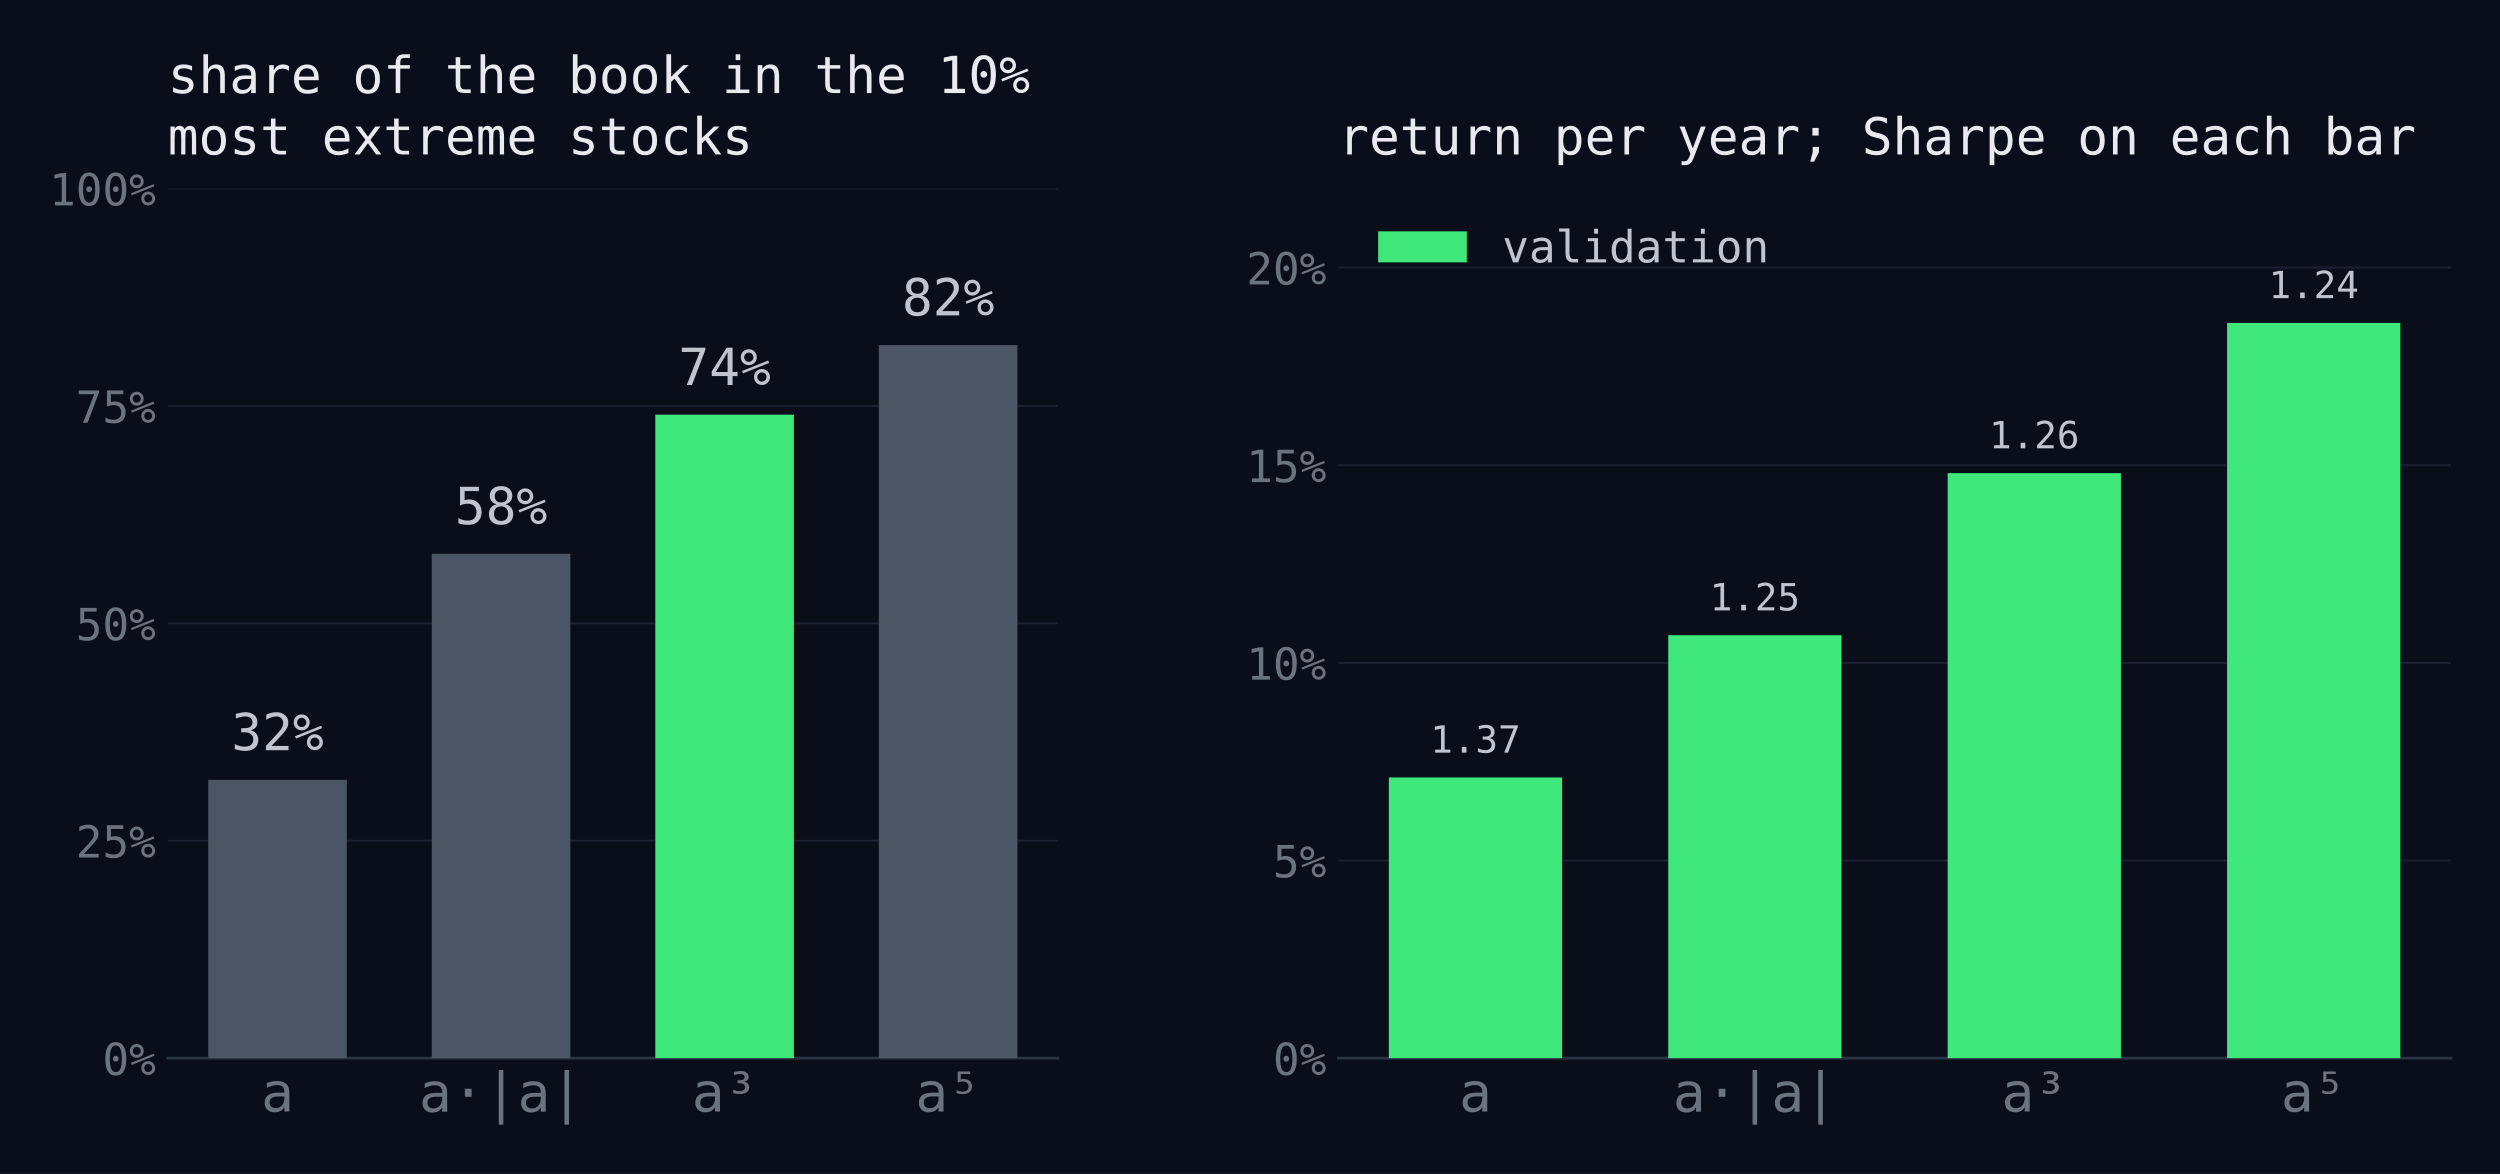
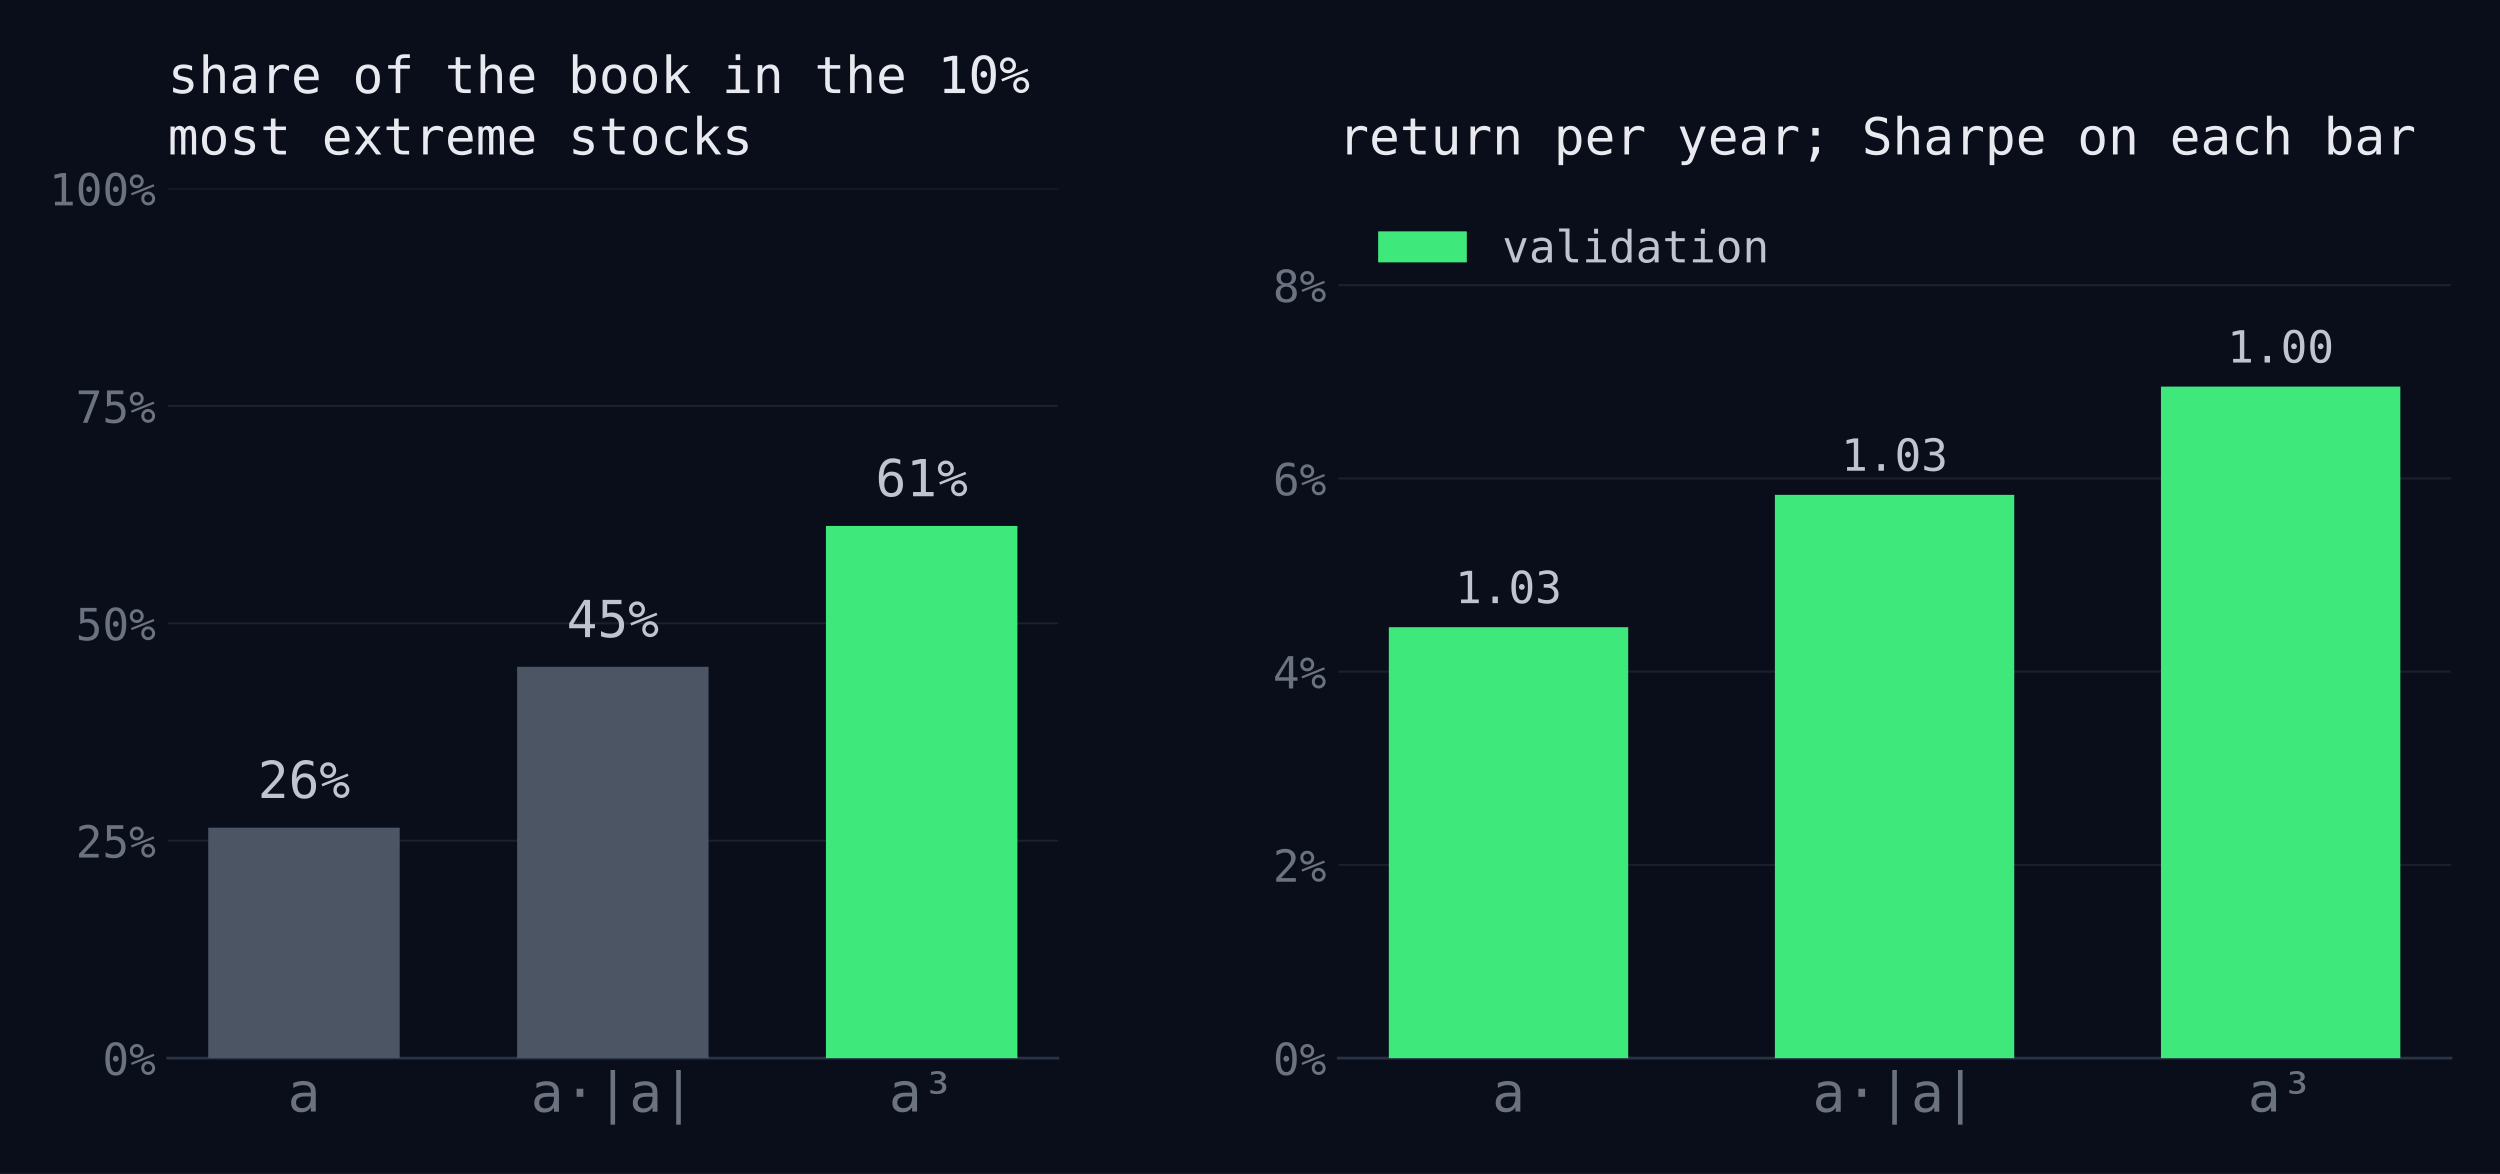
<svg xmlns="http://www.w3.org/2000/svg" width="733.206pt" height="344.298pt" viewBox="0 0 733.206 344.298" version="1.1">
  <defs>
    <style type="text/css">*{stroke-linejoin: round; stroke-linecap: butt}</style>
  </defs>
  <g id="figure_1">
    <g id="patch_1">
      <path d="M 0 344.298  L 733.206 344.298  L 733.206 0  L 0 0  z " style="fill: #0a0e1a" />
    </g>
    <g id="axes_1">
      <g id="patch_2">
        <path d="M 49.206 310.327  L 310.258 310.327  L 310.258 55.303  L 49.206 55.303  z " style="fill: #0a0e1a" />
      </g>
      <g id="matplotlib.axis_1">
        <g id="xtick_1">
          <g id="line2d_1" />
          <g id="text_1">
-             <text style="font-size: 16px; font-family: 'IBM Plex Mono', 'DejaVu Sans Mono', monospace; text-anchor: middle; fill: #6b7280" x="81.395" y="325.983" transform="rotate(-0 81.39469 325.9835)">a</text>
+             <text style="font-size: 16px; font-family: 'IBM Plex Mono', 'DejaVu Sans Mono', monospace; text-anchor: middle; fill: #6b7280" x="89.152" y="325.983" transform="rotate(-0 89.15157 325.9835)">a</text>
          </g>
        </g>
        <g id="xtick_2">
          <g id="line2d_2" />
          <g id="text_2">
-             <text style="font-size: 16px; font-family: 'IBM Plex Mono', 'DejaVu Sans Mono', monospace; text-anchor: middle; fill: #6b7280" x="146.953" y="326.055" transform="rotate(-0 146.9529 326.0547)">a·|a|</text>
+             <text style="font-size: 16px; font-family: 'IBM Plex Mono', 'DejaVu Sans Mono', monospace; text-anchor: middle; fill: #6b7280" x="179.732" y="326.055" transform="rotate(-0 179.7319 326.0547)">a·|a|</text>
          </g>
        </g>
        <g id="xtick_3">
          <g id="line2d_3" />
          <g id="text_3">
-             <text style="font-size: 16px; font-family: 'IBM Plex Mono', 'DejaVu Sans Mono', monospace; text-anchor: middle; fill: #6b7280" x="212.511" y="325.983" transform="rotate(-0 212.511 325.9835)">a³</text>
-           </g>
-         </g>
-         <g id="xtick_4">
-           <g id="line2d_4" />
-           <g id="text_4">
-             <text style="font-size: 16px; font-family: 'IBM Plex Mono', 'DejaVu Sans Mono', monospace; text-anchor: middle; fill: #6b7280" x="278.069" y="325.983" transform="rotate(-0 278.0692 325.9835)">a⁵</text>
+             <text style="font-size: 16px; font-family: 'IBM Plex Mono', 'DejaVu Sans Mono', monospace; text-anchor: middle; fill: #6b7280" x="270.312" y="325.983" transform="rotate(-0 270.3123 325.9835)">a³</text>
          </g>
        </g>
      </g>
      <g id="matplotlib.axis_2">
        <g id="ytick_1">
-           <g id="line2d_5">
-             <path d="M 49.206 310.327  L 310.258 310.327  " clip-path="url(#pb06d1ea137)" style="fill: none; stroke: #2a3344; stroke-opacity: 0.5; stroke-width: 0.6; stroke-linecap: square" />
-           </g>
-           <g id="line2d_6" />
+           <g id="line2d_4">
+             <path d="M 49.206 310.327  L 310.258 310.327  " clip-path="url(#p4218b04d5c)" style="fill: none; stroke: #2a3344; stroke-opacity: 0.5; stroke-width: 0.6; stroke-linecap: square" />
+           </g>
+           <g id="line2d_5" />
+           <g id="text_4">
+             <text style="font-size: 13px; font-family: 'IBM Plex Mono', 'DejaVu Sans Mono', monospace; text-anchor: end; fill: #6b7280" x="45.706" y="315.266" transform="rotate(-0 45.70562 315.2657)">0%</text>
+           </g>
+         </g>
+         <g id="ytick_2">
+           <g id="line2d_6">
+             <path d="M 49.206 246.571  L 310.258 246.571  " clip-path="url(#p4218b04d5c)" style="fill: none; stroke: #2a3344; stroke-opacity: 0.5; stroke-width: 0.6; stroke-linecap: square" />
+           </g>
+           <g id="line2d_7" />
          <g id="text_5">
-             <text style="font-size: 13px; font-family: 'IBM Plex Mono', 'DejaVu Sans Mono', monospace; text-anchor: end; fill: #6b7280" x="45.706" y="315.266" transform="rotate(-0 45.70562 315.2657)">0%</text>
-           </g>
-         </g>
-         <g id="ytick_2">
-           <g id="line2d_7">
-             <path d="M 49.206 246.571  L 310.258 246.571  " clip-path="url(#pb06d1ea137)" style="fill: none; stroke: #2a3344; stroke-opacity: 0.5; stroke-width: 0.6; stroke-linecap: square" />
-           </g>
-           <g id="line2d_8" />
+             <text style="font-size: 13px; font-family: 'IBM Plex Mono', 'DejaVu Sans Mono', monospace; text-anchor: end; fill: #6b7280" x="45.706" y="251.51" transform="rotate(-0 45.70562 251.5097)">25%</text>
+           </g>
+         </g>
+         <g id="ytick_3">
+           <g id="line2d_8">
+             <path d="M 49.206 182.815  L 310.258 182.815  " clip-path="url(#p4218b04d5c)" style="fill: none; stroke: #2a3344; stroke-opacity: 0.5; stroke-width: 0.6; stroke-linecap: square" />
+           </g>
+           <g id="line2d_9" />
          <g id="text_6">
-             <text style="font-size: 13px; font-family: 'IBM Plex Mono', 'DejaVu Sans Mono', monospace; text-anchor: end; fill: #6b7280" x="45.706" y="251.51" transform="rotate(-0 45.70562 251.5097)">25%</text>
-           </g>
-         </g>
-         <g id="ytick_3">
-           <g id="line2d_9">
-             <path d="M 49.206 182.815  L 310.258 182.815  " clip-path="url(#pb06d1ea137)" style="fill: none; stroke: #2a3344; stroke-opacity: 0.5; stroke-width: 0.6; stroke-linecap: square" />
-           </g>
-           <g id="line2d_10" />
+             <text style="font-size: 13px; font-family: 'IBM Plex Mono', 'DejaVu Sans Mono', monospace; text-anchor: end; fill: #6b7280" x="45.706" y="187.754" transform="rotate(-0 45.70562 187.7537)">50%</text>
+           </g>
+         </g>
+         <g id="ytick_4">
+           <g id="line2d_10">
+             <path d="M 49.206 119.059  L 310.258 119.059  " clip-path="url(#p4218b04d5c)" style="fill: none; stroke: #2a3344; stroke-opacity: 0.5; stroke-width: 0.6; stroke-linecap: square" />
+           </g>
+           <g id="line2d_11" />
          <g id="text_7">
-             <text style="font-size: 13px; font-family: 'IBM Plex Mono', 'DejaVu Sans Mono', monospace; text-anchor: end; fill: #6b7280" x="45.706" y="187.754" transform="rotate(-0 45.70562 187.7537)">50%</text>
-           </g>
-         </g>
-         <g id="ytick_4">
-           <g id="line2d_11">
-             <path d="M 49.206 119.059  L 310.258 119.059  " clip-path="url(#pb06d1ea137)" style="fill: none; stroke: #2a3344; stroke-opacity: 0.5; stroke-width: 0.6; stroke-linecap: square" />
-           </g>
-           <g id="line2d_12" />
+             <text style="font-size: 13px; font-family: 'IBM Plex Mono', 'DejaVu Sans Mono', monospace; text-anchor: end; fill: #6b7280" x="45.706" y="123.998" transform="rotate(-0 45.70562 123.9977)">75%</text>
+           </g>
+         </g>
+         <g id="ytick_5">
+           <g id="line2d_12">
+             <path d="M 49.206 55.303  L 310.258 55.303  " clip-path="url(#p4218b04d5c)" style="fill: none; stroke: #2a3344; stroke-opacity: 0.5; stroke-width: 0.6; stroke-linecap: square" />
+           </g>
+           <g id="line2d_13" />
          <g id="text_8">
-             <text style="font-size: 13px; font-family: 'IBM Plex Mono', 'DejaVu Sans Mono', monospace; text-anchor: end; fill: #6b7280" x="45.706" y="123.998" transform="rotate(-0 45.70562 123.9977)">75%</text>
-           </g>
-         </g>
-         <g id="ytick_5">
-           <g id="line2d_13">
-             <path d="M 49.206 55.303  L 310.258 55.303  " clip-path="url(#pb06d1ea137)" style="fill: none; stroke: #2a3344; stroke-opacity: 0.5; stroke-width: 0.6; stroke-linecap: square" />
-           </g>
-           <g id="line2d_14" />
-           <g id="text_9">
            <text style="font-size: 13px; font-family: 'IBM Plex Mono', 'DejaVu Sans Mono', monospace; text-anchor: end; fill: #6b7280" x="45.706" y="60.242" transform="rotate(-0 45.70562 60.2417)">100%</text>
          </g>
        </g>
      </g>
      <g id="patch_3">
        <path d="M 49.206 310.327  L 310.258 310.327  " style="fill: none; stroke: #2a3344; stroke-width: 0.8; stroke-linejoin: miter; stroke-linecap: square" />
      </g>
      <g id="patch_4">
-         <path d="M 61.072 310.327  L 101.718 310.327  L 101.718 228.72  L 61.072 228.72  z " clip-path="url(#pb06d1ea137)" style="fill: #4b5563" />
+         <path d="M 61.072 310.327  L 117.231 310.327  L 117.231 242.746  L 61.072 242.746  z " clip-path="url(#p4218b04d5c)" style="fill: #4b5563" />
      </g>
      <g id="patch_5">
-         <path d="M 126.63 310.327  L 167.276 310.327  L 167.276 162.413  L 126.63 162.413  z " clip-path="url(#pb06d1ea137)" style="fill: #4b5563" />
+         <path d="M 151.652 310.327  L 207.812 310.327  L 207.812 195.566  L 151.652 195.566  z " clip-path="url(#p4218b04d5c)" style="fill: #4b5563" />
      </g>
      <g id="patch_6">
-         <path d="M 192.188 310.327  L 232.834 310.327  L 232.834 121.609  L 192.188 121.609  z " clip-path="url(#pb06d1ea137)" style="fill: #3ee87a" />
-       </g>
-       <g id="patch_7">
-         <path d="M 257.746 310.327  L 298.392 310.327  L 298.392 101.208  L 257.746 101.208  z " clip-path="url(#pb06d1ea137)" style="fill: #4b5563" />
+         <path d="M 242.232 310.327  L 298.392 310.327  L 298.392 154.253  L 242.232 154.253  z " clip-path="url(#p4218b04d5c)" style="fill: #3ee87a" />
+       </g>
+       <g id="text_9">
+         <text style="font-size: 15px; font-family: 'IBM Plex Mono', 'DejaVu Sans Mono', monospace; text-anchor: middle; fill: #c0c4cf" x="89.152" y="234.042" transform="rotate(-0 89.15157 234.0419)">26%</text>
      </g>
      <g id="text_10">
-         <text style="font-size: 15px; font-family: 'IBM Plex Mono', 'DejaVu Sans Mono', monospace; text-anchor: middle; fill: #c0c4cf" x="81.395" y="220.016" transform="rotate(-0 81.39469 220.0155)">32%</text>
+         <text style="font-size: 15px; font-family: 'IBM Plex Mono', 'DejaVu Sans Mono', monospace; text-anchor: middle; fill: #c0c4cf" x="179.732" y="186.862" transform="rotate(-0 179.7319 186.8624)">45%</text>
      </g>
      <g id="text_11">
-         <text style="font-size: 15px; font-family: 'IBM Plex Mono', 'DejaVu Sans Mono', monospace; text-anchor: middle; fill: #c0c4cf" x="146.953" y="153.709" transform="rotate(-0 146.9529 153.7093)">58%</text>
+         <text style="font-size: 15px; font-family: 'IBM Plex Mono', 'DejaVu Sans Mono', monospace; text-anchor: middle; fill: #c0c4cf" x="270.312" y="145.549" transform="rotate(-0 270.3123 145.5485)">61%</text>
      </g>
      <g id="text_12">
-         <text style="font-size: 15px; font-family: 'IBM Plex Mono', 'DejaVu Sans Mono', monospace; text-anchor: middle; fill: #c0c4cf" x="212.511" y="112.905" transform="rotate(-0 212.511 112.9055)">74%</text>
-       </g>
-       <g id="text_13">
-         <text style="font-size: 15px; font-family: 'IBM Plex Mono', 'DejaVu Sans Mono', monospace; text-anchor: middle; fill: #c0c4cf" x="278.069" y="92.504" transform="rotate(-0 278.0692 92.50355)">82%</text>
-       </g>
-       <g id="text_14">
        <text style="font-size: 15px; font-family: 'IBM Plex Mono', 'DejaVu Sans Mono', monospace; fill: #e8eaf0" transform="translate(49.20562 27.29912)">share of the book in the 10%</text>
        <text style="font-size: 15px; font-family: 'IBM Plex Mono', 'DejaVu Sans Mono', monospace; fill: #e8eaf0" transform="translate(49.20562 45.30322)">most extreme stocks</text>
      </g>
    </g>
    <g id="axes_2">
-       <g id="patch_8">
+       <g id="patch_7">
        <path d="M 392.49 310.327  L 718.806 310.327  L 718.806 55.303  L 392.49 55.303  z " style="fill: #0a0e1a" />
      </g>
      <g id="matplotlib.axis_3">
+         <g id="xtick_4">
+           <g id="line2d_14" />
+           <g id="text_13">
+             <text style="font-size: 16px; font-family: 'IBM Plex Mono', 'DejaVu Sans Mono', monospace; text-anchor: middle; fill: #6b7280" x="442.422" y="325.983" transform="rotate(-0 442.4223 325.9835)">a</text>
+           </g>
+         </g>
        <g id="xtick_5">
          <g id="line2d_15" />
-           <g id="text_15">
-             <text style="font-size: 16px; font-family: 'IBM Plex Mono', 'DejaVu Sans Mono', monospace; text-anchor: middle; fill: #6b7280" x="432.726" y="325.983" transform="rotate(-0 432.7262 325.9835)">a</text>
+           <g id="text_14">
+             <text style="font-size: 16px; font-family: 'IBM Plex Mono', 'DejaVu Sans Mono', monospace; text-anchor: middle; fill: #6b7280" x="555.648" y="326.055" transform="rotate(-0 555.6477 326.0547)">a·|a|</text>
          </g>
        </g>
        <g id="xtick_6">
          <g id="line2d_16" />
-           <g id="text_16">
-             <text style="font-size: 16px; font-family: 'IBM Plex Mono', 'DejaVu Sans Mono', monospace; text-anchor: middle; fill: #6b7280" x="514.674" y="326.055" transform="rotate(-0 514.6739 326.0547)">a·|a|</text>
-           </g>
-         </g>
-         <g id="xtick_7">
-           <g id="line2d_17" />
-           <g id="text_17">
-             <text style="font-size: 16px; font-family: 'IBM Plex Mono', 'DejaVu Sans Mono', monospace; text-anchor: middle; fill: #6b7280" x="596.622" y="325.983" transform="rotate(-0 596.6216 325.9835)">a³</text>
-           </g>
-         </g>
-         <g id="xtick_8">
-           <g id="line2d_18" />
-           <g id="text_18">
-             <text style="font-size: 16px; font-family: 'IBM Plex Mono', 'DejaVu Sans Mono', monospace; text-anchor: middle; fill: #6b7280" x="678.569" y="325.983" transform="rotate(-0 678.5693 325.9835)">a⁵</text>
+           <g id="text_15">
+             <text style="font-size: 16px; font-family: 'IBM Plex Mono', 'DejaVu Sans Mono', monospace; text-anchor: middle; fill: #6b7280" x="668.873" y="325.983" transform="rotate(-0 668.8732 325.9835)">a³</text>
          </g>
        </g>
      </g>
      <g id="matplotlib.axis_4">
        <g id="ytick_6">
+           <g id="line2d_17">
+             <path d="M 392.49 310.327  L 718.806 310.327  " clip-path="url(#p2426a6cc29)" style="fill: none; stroke: #2a3344; stroke-opacity: 0.5; stroke-width: 0.6; stroke-linecap: square" />
+           </g>
+           <g id="line2d_18" />
+           <g id="text_16">
+             <text style="font-size: 13px; font-family: 'IBM Plex Mono', 'DejaVu Sans Mono', monospace; text-anchor: end; fill: #6b7280" x="388.99" y="315.266" transform="rotate(-0 388.9898 315.2657)">0%</text>
+           </g>
+         </g>
+         <g id="ytick_7">
          <g id="line2d_19">
-             <path d="M 392.49 310.327  L 718.806 310.327  " clip-path="url(#p4fe699d91b)" style="fill: none; stroke: #2a3344; stroke-opacity: 0.5; stroke-width: 0.6; stroke-linecap: square" />
+             <path d="M 392.49 253.655  L 718.806 253.655  " clip-path="url(#p2426a6cc29)" style="fill: none; stroke: #2a3344; stroke-opacity: 0.5; stroke-width: 0.6; stroke-linecap: square" />
          </g>
          <g id="line2d_20" />
+           <g id="text_17">
+             <text style="font-size: 13px; font-family: 'IBM Plex Mono', 'DejaVu Sans Mono', monospace; text-anchor: end; fill: #6b7280" x="388.99" y="258.594" transform="rotate(-0 388.9898 258.5937)">2%</text>
+           </g>
+         </g>
+         <g id="ytick_8">
+           <g id="line2d_21">
+             <path d="M 392.49 196.983  L 718.806 196.983  " clip-path="url(#p2426a6cc29)" style="fill: none; stroke: #2a3344; stroke-opacity: 0.5; stroke-width: 0.6; stroke-linecap: square" />
+           </g>
+           <g id="line2d_22" />
+           <g id="text_18">
+             <text style="font-size: 13px; font-family: 'IBM Plex Mono', 'DejaVu Sans Mono', monospace; text-anchor: end; fill: #6b7280" x="388.99" y="201.922" transform="rotate(-0 388.9898 201.9217)">4%</text>
+           </g>
+         </g>
+         <g id="ytick_9">
+           <g id="line2d_23">
+             <path d="M 392.49 140.311  L 718.806 140.311  " clip-path="url(#p2426a6cc29)" style="fill: none; stroke: #2a3344; stroke-opacity: 0.5; stroke-width: 0.6; stroke-linecap: square" />
+           </g>
+           <g id="line2d_24" />
          <g id="text_19">
-             <text style="font-size: 13px; font-family: 'IBM Plex Mono', 'DejaVu Sans Mono', monospace; text-anchor: end; fill: #6b7280" x="388.99" y="315.266" transform="rotate(-0 388.9898 315.2657)">0%</text>
-           </g>
-         </g>
-         <g id="ytick_7">
-           <g id="line2d_21">
-             <path d="M 392.49 252.367  L 718.806 252.367  " clip-path="url(#p4fe699d91b)" style="fill: none; stroke: #2a3344; stroke-opacity: 0.5; stroke-width: 0.6; stroke-linecap: square" />
-           </g>
-           <g id="line2d_22" />
+             <text style="font-size: 13px; font-family: 'IBM Plex Mono', 'DejaVu Sans Mono', monospace; text-anchor: end; fill: #6b7280" x="388.99" y="145.25" transform="rotate(-0 388.9898 145.2497)">6%</text>
+           </g>
+         </g>
+         <g id="ytick_10">
+           <g id="line2d_25">
+             <path d="M 392.49 83.639  L 718.806 83.639  " clip-path="url(#p2426a6cc29)" style="fill: none; stroke: #2a3344; stroke-opacity: 0.5; stroke-width: 0.6; stroke-linecap: square" />
+           </g>
+           <g id="line2d_26" />
          <g id="text_20">
-             <text style="font-size: 13px; font-family: 'IBM Plex Mono', 'DejaVu Sans Mono', monospace; text-anchor: end; fill: #6b7280" x="388.99" y="257.306" transform="rotate(-0 388.9898 257.3057)">5%</text>
-           </g>
-         </g>
-         <g id="ytick_8">
-           <g id="line2d_23">
-             <path d="M 392.49 194.407  L 718.806 194.407  " clip-path="url(#p4fe699d91b)" style="fill: none; stroke: #2a3344; stroke-opacity: 0.5; stroke-width: 0.6; stroke-linecap: square" />
-           </g>
-           <g id="line2d_24" />
-           <g id="text_21">
-             <text style="font-size: 13px; font-family: 'IBM Plex Mono', 'DejaVu Sans Mono', monospace; text-anchor: end; fill: #6b7280" x="388.99" y="199.346" transform="rotate(-0 388.9898 199.3457)">10%</text>
-           </g>
-         </g>
-         <g id="ytick_9">
-           <g id="line2d_25">
-             <path d="M 392.49 136.447  L 718.806 136.447  " clip-path="url(#p4fe699d91b)" style="fill: none; stroke: #2a3344; stroke-opacity: 0.5; stroke-width: 0.6; stroke-linecap: square" />
-           </g>
-           <g id="line2d_26" />
-           <g id="text_22">
-             <text style="font-size: 13px; font-family: 'IBM Plex Mono', 'DejaVu Sans Mono', monospace; text-anchor: end; fill: #6b7280" x="388.99" y="141.386" transform="rotate(-0 388.9898 141.3857)">15%</text>
-           </g>
-         </g>
-         <g id="ytick_10">
-           <g id="line2d_27">
-             <path d="M 392.49 78.487  L 718.806 78.487  " clip-path="url(#p4fe699d91b)" style="fill: none; stroke: #2a3344; stroke-opacity: 0.5; stroke-width: 0.6; stroke-linecap: square" />
-           </g>
-           <g id="line2d_28" />
-           <g id="text_23">
-             <text style="font-size: 13px; font-family: 'IBM Plex Mono', 'DejaVu Sans Mono', monospace; text-anchor: end; fill: #6b7280" x="388.99" y="83.426" transform="rotate(-0 388.9898 83.4257)">20%</text>
-           </g>
-         </g>
+             <text style="font-size: 13px; font-family: 'IBM Plex Mono', 'DejaVu Sans Mono', monospace; text-anchor: end; fill: #6b7280" x="388.99" y="88.578" transform="rotate(-0 388.9898 88.5777)">8%</text>
+           </g>
+         </g>
+       </g>
+       <g id="patch_8">
+         <path d="M 392.49 310.327  L 718.806 310.327  " style="fill: none; stroke: #2a3344; stroke-width: 0.8; stroke-linejoin: miter; stroke-linecap: square" />
      </g>
      <g id="patch_9">
-         <path d="M 392.49 310.327  L 718.806 310.327  " style="fill: none; stroke: #2a3344; stroke-width: 0.8; stroke-linejoin: miter; stroke-linecap: square" />
+         <path d="M 407.322 310.327  L 477.522 310.327  L 477.522 183.949  L 407.322 183.949  z " clip-path="url(#p2426a6cc29)" style="fill: #3ee87a" />
      </g>
      <g id="patch_10">
-         <path d="M 407.322 310.327  L 458.13 310.327  L 458.13 228.024  L 407.322 228.024  z " clip-path="url(#p4fe699d91b)" style="fill: #3ee87a" />
+         <path d="M 520.548 310.327  L 590.748 310.327  L 590.748 145.128  L 520.548 145.128  z " clip-path="url(#p2426a6cc29)" style="fill: #3ee87a" />
      </g>
      <g id="patch_11">
-         <path d="M 489.27 310.327  L 540.078 310.327  L 540.078 186.293  L 489.27 186.293  z " clip-path="url(#p4fe699d91b)" style="fill: #3ee87a" />
-       </g>
-       <g id="patch_12">
-         <path d="M 571.218 310.327  L 622.025 310.327  L 622.025 138.766  L 571.218 138.766  z " clip-path="url(#p4fe699d91b)" style="fill: #3ee87a" />
-       </g>
-       <g id="patch_13">
-         <path d="M 653.166 310.327  L 703.973 310.327  L 703.973 94.716  L 653.166 94.716  z " clip-path="url(#p4fe699d91b)" style="fill: #3ee87a" />
+         <path d="M 633.773 310.327  L 703.973 310.327  L 703.973 113.392  L 633.773 113.392  z " clip-path="url(#p2426a6cc29)" style="fill: #3ee87a" />
+       </g>
+       <g id="text_21">
+         <text style="font-size: 13px; font-family: 'IBM Plex Mono', 'DejaVu Sans Mono', monospace; text-anchor: middle; fill: #c0c4cf" x="442.422" y="176.887" transform="rotate(-0 442.4223 176.8869)">1.03</text>
+       </g>
+       <g id="text_22">
+         <text style="font-size: 13px; font-family: 'IBM Plex Mono', 'DejaVu Sans Mono', monospace; text-anchor: middle; fill: #c0c4cf" x="555.648" y="138.067" transform="rotate(-0 555.6477 138.0666)">1.03</text>
+       </g>
+       <g id="text_23">
+         <text style="font-size: 13px; font-family: 'IBM Plex Mono', 'DejaVu Sans Mono', monospace; text-anchor: middle; fill: #c0c4cf" x="668.873" y="106.33" transform="rotate(-0 668.8732 106.3303)">1.00</text>
      </g>
      <g id="text_24">
-         <text style="font-size: 11px; font-family: 'IBM Plex Mono', 'DejaVu Sans Mono', monospace; text-anchor: middle; fill: #c0c4cf" x="432.726" y="220.745" transform="rotate(-0 432.7262 220.7446)">1.37</text>
-       </g>
-       <g id="text_25">
-         <text style="font-size: 11px; font-family: 'IBM Plex Mono', 'DejaVu Sans Mono', monospace; text-anchor: middle; fill: #c0c4cf" x="514.674" y="179.013" transform="rotate(-0 514.6739 179.0134)">1.25</text>
-       </g>
-       <g id="text_26">
-         <text style="font-size: 11px; font-family: 'IBM Plex Mono', 'DejaVu Sans Mono', monospace; text-anchor: middle; fill: #c0c4cf" x="596.622" y="131.486" transform="rotate(-0 596.6216 131.4862)">1.26</text>
-       </g>
-       <g id="text_27">
-         <text style="font-size: 11px; font-family: 'IBM Plex Mono', 'DejaVu Sans Mono', monospace; text-anchor: middle; fill: #c0c4cf" x="678.569" y="87.437" transform="rotate(-0 678.5693 87.43664)">1.24</text>
-       </g>
-       <g id="text_28">
        <text style="font-size: 15px; font-family: 'IBM Plex Mono', 'DejaVu Sans Mono', monospace; text-anchor: start; fill: #e8eaf0" x="392.49" y="45.303" transform="rotate(-0 392.4898 45.30322)">return per year; Sharpe on each bar</text>
      </g>
      <g id="legend_1">
-         <g id="patch_14">
+         <g id="patch_12">
          <path d="M 404.19 76.95  L 430.19 76.95  L 430.19 67.85  L 404.19 67.85  z " style="fill: #3ee87a" />
        </g>
-         <g id="text_29">
+         <g id="text_25">
          <text style="font-size: 13px; font-family: 'IBM Plex Mono', 'DejaVu Sans Mono', monospace; text-anchor: start; fill: #c0c4cf" x="440.59" y="76.95" transform="rotate(-0 440.5898 76.95025)">validation</text>
        </g>
      </g>
    </g>
  </g>
  <defs>
-     <clipPath id="pb06d1ea137">
+     <clipPath id="p4218b04d5c">
      <rect x="49.206" y="55.303" width="261.053" height="255.024" />
    </clipPath>
-     <clipPath id="p4fe699d91b">
+     <clipPath id="p2426a6cc29">
      <rect x="392.49" y="55.303" width="326.316" height="255.024" />
    </clipPath>
  </defs>
</svg>
